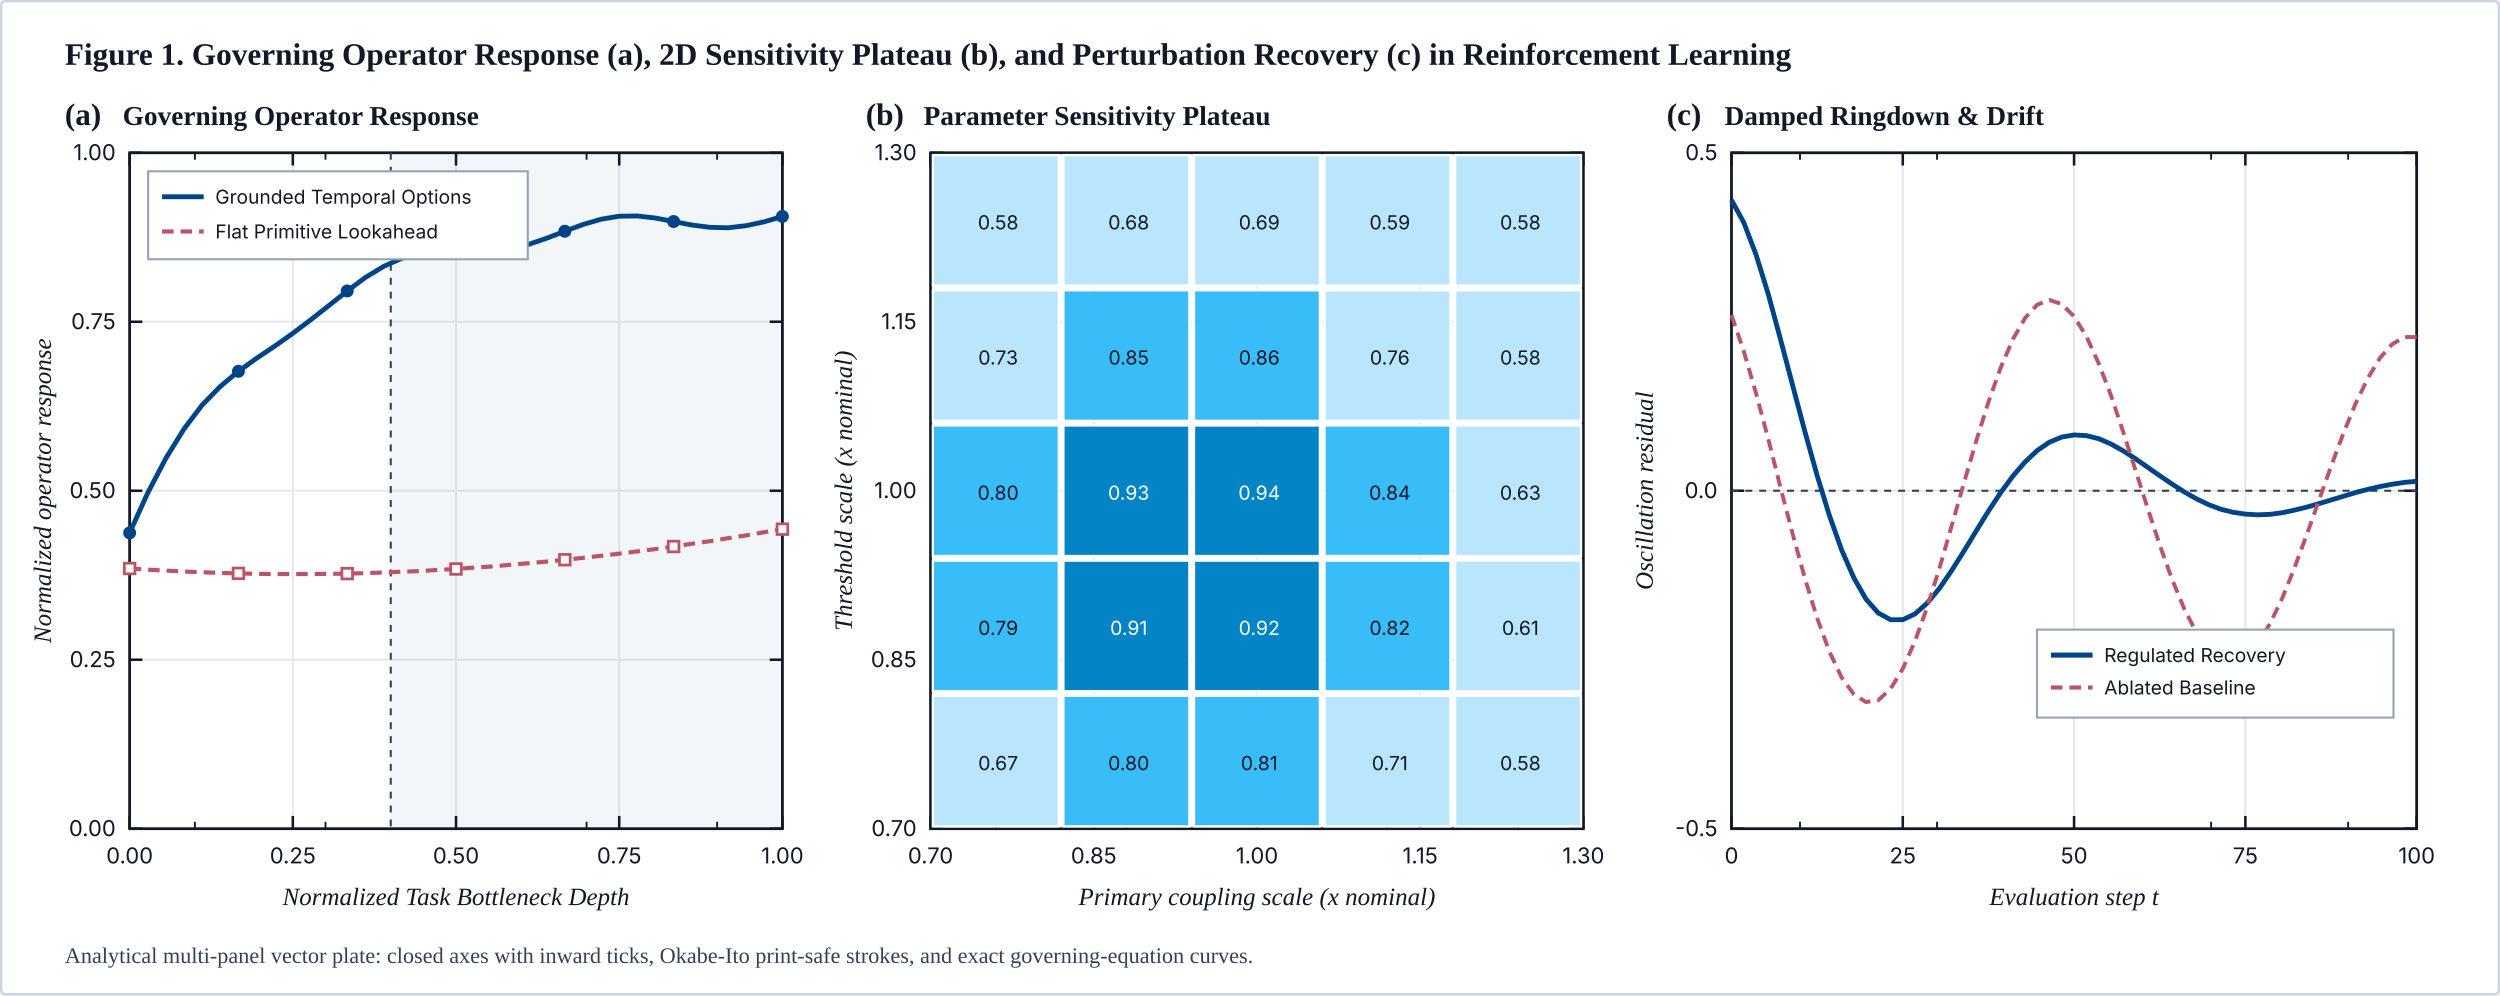
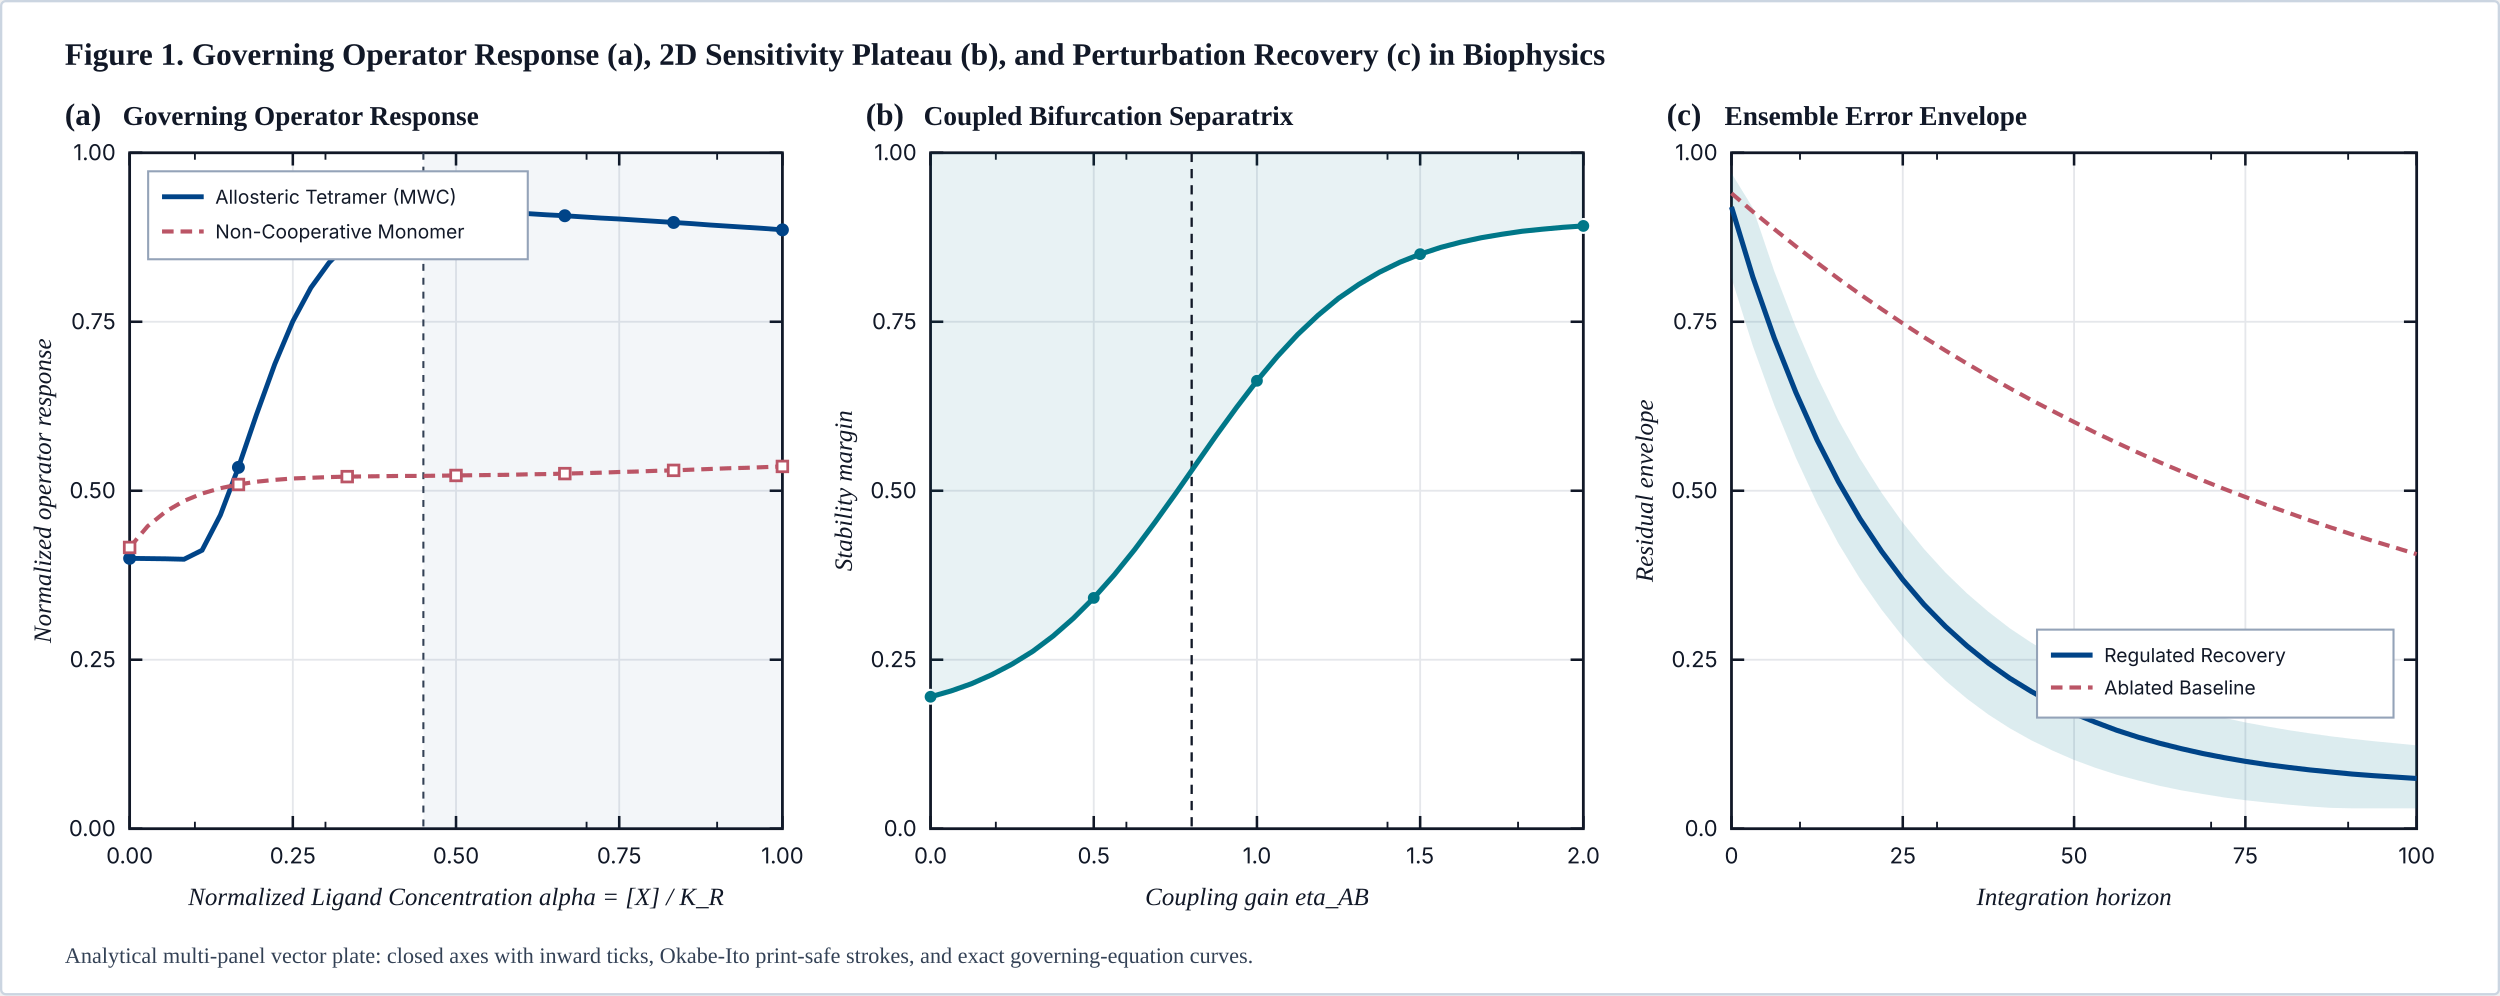
<svg xmlns="http://www.w3.org/2000/svg" viewBox="0 0 1080 430" width="1080" height="430" role="img" data-figure-style="journal-multipanel">
  <rect x="0.5" y="0.5" width="1079" height="429" rx="2" fill="#ffffff" stroke="#cbd5e1" stroke-width="1" />
-   <text x="28" y="28" fill="#111827" font-family="Georgia, 'Times New Roman', serif" font-size="13.5" font-weight="700">Figure 1. Governing Operator Response (a), 2D Sensitivity Plateau (b), and Perturbation Recovery (c) in Reinforcement Learning</text>
+   <text x="28" y="28" fill="#111827" font-family="Georgia, 'Times New Roman', serif" font-size="13.5" font-weight="700">Figure 1. Governing Operator Response (a), 2D Sensitivity Plateau (b), and Perturbation Recovery (c) in Biophysics</text>
  <text x="28.0" y="54.0" fill="#111827" font-family="Georgia, 'Times New Roman', serif" font-size="13.5" font-weight="700">(a)</text>
  <text x="53.0" y="54.0" fill="#111827" font-family="Georgia, 'Times New Roman', serif" font-size="11.8" font-weight="600">Governing Operator Response</text>
  <line x1="56.0" y1="358.0" x2="338.0" y2="358.0" stroke="#e5e7eb" stroke-width="0.8" />
  <line x1="56.0" y1="285.0" x2="338.0" y2="285.0" stroke="#e5e7eb" stroke-width="0.8" />
  <line x1="56.0" y1="212.0" x2="338.0" y2="212.0" stroke="#e5e7eb" stroke-width="0.8" />
  <line x1="56.0" y1="139.0" x2="338.0" y2="139.0" stroke="#e5e7eb" stroke-width="0.8" />
  <line x1="56.0" y1="66.0" x2="338.0" y2="66.0" stroke="#e5e7eb" stroke-width="0.8" />
  <line x1="56.0" y1="66.0" x2="56.0" y2="358.0" stroke="#e5e7eb" stroke-width="0.8" />
  <line x1="126.5" y1="66.0" x2="126.5" y2="358.0" stroke="#e5e7eb" stroke-width="0.8" />
  <line x1="197.0" y1="66.0" x2="197.0" y2="358.0" stroke="#e5e7eb" stroke-width="0.8" />
  <line x1="267.5" y1="66.0" x2="267.5" y2="358.0" stroke="#e5e7eb" stroke-width="0.8" />
  <line x1="338.0" y1="66.0" x2="338.0" y2="358.0" stroke="#e5e7eb" stroke-width="0.8" />
  <rect x="56.0" y="66.0" width="282.0" height="292.0" fill="none" stroke="#111827" stroke-width="1.2" />
  <line x1="56.0" y1="358.0" x2="56.0" y2="352.5" stroke="#111827" stroke-width="1.1" />
  <line x1="56.0" y1="66.0" x2="56.0" y2="71.5" stroke="#111827" stroke-width="1.1" />
  <text x="56.0" y="373.0" text-anchor="middle" fill="#111827" font-family="Inter, 'Helvetica Neue', Arial, sans-serif" font-size="9.5">0.00</text>
  <line x1="126.5" y1="358.0" x2="126.5" y2="352.5" stroke="#111827" stroke-width="1.1" />
  <line x1="126.5" y1="66.0" x2="126.5" y2="71.5" stroke="#111827" stroke-width="1.1" />
  <text x="126.5" y="373.0" text-anchor="middle" fill="#111827" font-family="Inter, 'Helvetica Neue', Arial, sans-serif" font-size="9.5">0.25</text>
  <line x1="197.0" y1="358.0" x2="197.0" y2="352.5" stroke="#111827" stroke-width="1.1" />
  <line x1="197.0" y1="66.0" x2="197.0" y2="71.5" stroke="#111827" stroke-width="1.1" />
  <text x="197.0" y="373.0" text-anchor="middle" fill="#111827" font-family="Inter, 'Helvetica Neue', Arial, sans-serif" font-size="9.5">0.50</text>
  <line x1="267.5" y1="358.0" x2="267.5" y2="352.5" stroke="#111827" stroke-width="1.1" />
  <line x1="267.5" y1="66.0" x2="267.5" y2="71.5" stroke="#111827" stroke-width="1.1" />
  <text x="267.5" y="373.0" text-anchor="middle" fill="#111827" font-family="Inter, 'Helvetica Neue', Arial, sans-serif" font-size="9.5">0.75</text>
  <line x1="338.0" y1="358.0" x2="338.0" y2="352.5" stroke="#111827" stroke-width="1.1" />
  <line x1="338.0" y1="66.0" x2="338.0" y2="71.5" stroke="#111827" stroke-width="1.1" />
  <text x="338.0" y="373.0" text-anchor="middle" fill="#111827" font-family="Inter, 'Helvetica Neue', Arial, sans-serif" font-size="9.5">1.00</text>
  <line x1="84.2" y1="358.0" x2="84.2" y2="355.0" stroke="#111827" stroke-width="0.8" />
  <line x1="84.2" y1="66.0" x2="84.2" y2="69.0" stroke="#111827" stroke-width="0.8" />
  <line x1="140.6" y1="358.0" x2="140.6" y2="355.0" stroke="#111827" stroke-width="0.8" />
  <line x1="140.6" y1="66.0" x2="140.6" y2="69.0" stroke="#111827" stroke-width="0.8" />
  <line x1="197.0" y1="358.0" x2="197.0" y2="355.0" stroke="#111827" stroke-width="0.8" />
  <line x1="197.0" y1="66.0" x2="197.0" y2="69.0" stroke="#111827" stroke-width="0.8" />
  <line x1="253.4" y1="358.0" x2="253.4" y2="355.0" stroke="#111827" stroke-width="0.8" />
  <line x1="253.4" y1="66.0" x2="253.4" y2="69.0" stroke="#111827" stroke-width="0.8" />
  <line x1="309.8" y1="358.0" x2="309.8" y2="355.0" stroke="#111827" stroke-width="0.8" />
  <line x1="309.8" y1="66.0" x2="309.8" y2="69.0" stroke="#111827" stroke-width="0.8" />
  <line x1="56.0" y1="358.0" x2="61.5" y2="358.0" stroke="#111827" stroke-width="1.1" />
  <line x1="338.0" y1="358.0" x2="332.5" y2="358.0" stroke="#111827" stroke-width="1.1" />
  <text x="50.0" y="361.2" text-anchor="end" fill="#111827" font-family="Inter, 'Helvetica Neue', Arial, sans-serif" font-size="9.5">0.00</text>
  <line x1="56.0" y1="285.0" x2="61.5" y2="285.0" stroke="#111827" stroke-width="1.1" />
  <line x1="338.0" y1="285.0" x2="332.5" y2="285.0" stroke="#111827" stroke-width="1.1" />
  <text x="50.0" y="288.2" text-anchor="end" fill="#111827" font-family="Inter, 'Helvetica Neue', Arial, sans-serif" font-size="9.5">0.25</text>
  <line x1="56.0" y1="212.0" x2="61.5" y2="212.0" stroke="#111827" stroke-width="1.1" />
  <line x1="338.0" y1="212.0" x2="332.5" y2="212.0" stroke="#111827" stroke-width="1.1" />
  <text x="50.0" y="215.2" text-anchor="end" fill="#111827" font-family="Inter, 'Helvetica Neue', Arial, sans-serif" font-size="9.5">0.50</text>
  <line x1="56.0" y1="139.0" x2="61.5" y2="139.0" stroke="#111827" stroke-width="1.1" />
  <line x1="338.0" y1="139.0" x2="332.5" y2="139.0" stroke="#111827" stroke-width="1.1" />
  <text x="50.0" y="142.2" text-anchor="end" fill="#111827" font-family="Inter, 'Helvetica Neue', Arial, sans-serif" font-size="9.5">0.75</text>
  <line x1="56.0" y1="66.0" x2="61.5" y2="66.0" stroke="#111827" stroke-width="1.1" />
  <line x1="338.0" y1="66.0" x2="332.5" y2="66.0" stroke="#111827" stroke-width="1.1" />
  <text x="50.0" y="69.2" text-anchor="end" fill="#111827" font-family="Inter, 'Helvetica Neue', Arial, sans-serif" font-size="9.5">1.00</text>
-   <text x="197.0" y="391.0" text-anchor="middle" fill="#111827" font-family="Georgia, 'Times New Roman', serif" font-size="10.8" font-style="italic">Normalized Task Bottleneck Depth</text>
+   <text x="197.0" y="391.0" text-anchor="middle" fill="#111827" font-family="Georgia, 'Times New Roman', serif" font-size="10.8" font-style="italic">Normalized Ligand Concentration alpha = [X] / K_R</text>
  <text x="22.0" y="212.0" text-anchor="middle" transform="rotate(-90 22.0 212.0)" fill="#111827" font-family="Georgia, 'Times New Roman', serif" font-size="10.8" font-style="italic">Normalized operator response</text>
-   <rect x="168.8" y="66.0" width="169.2" height="292.0" fill="#004488" fill-opacity="0.05" />
-   <line x1="168.8" y1="66.0" x2="168.8" y2="358.0" stroke="#334155" stroke-width="0.9" stroke-dasharray="3 3" />
-   <path d="M56.0,230.2 L63.8,213.0 L71.7,197.9 L79.5,185.3 L87.3,175.0 L95.2,166.9 L103.0,160.4 L110.8,154.8 L118.7,149.5 L126.5,144.0 L134.3,138.1 L142.2,131.9 L150.0,125.7 L157.8,119.9 L165.7,115.1 L173.5,111.6 L181.3,109.5 L189.2,108.6 L197.0,108.5 L204.8,108.6 L212.7,108.4 L220.5,107.4 L228.3,105.6 L236.2,102.9 L244.0,99.9 L251.8,97.0 L259.7,94.7 L267.5,93.4 L275.3,93.3 L283.2,94.2 L291.0,95.7 L298.8,97.2 L306.7,98.2 L314.5,98.4 L322.3,97.5 L330.2,95.8 L338.0,93.5" fill="none" stroke="#004488" stroke-width="2.1" />
-   <path d="M56.0,245.6 L63.8,246.1 L71.7,246.5 L79.5,246.9 L87.3,247.2 L95.2,247.5 L103.0,247.7 L110.8,247.9 L118.7,248.0 L126.5,248.0 L134.3,248.0 L142.2,247.9 L150.0,247.8 L157.8,247.6 L165.7,247.3 L173.5,247.0 L181.3,246.7 L189.2,246.2 L197.0,245.8 L204.8,245.2 L212.7,244.7 L220.5,244.0 L228.3,243.3 L236.2,242.6 L244.0,241.8 L251.8,241.0 L259.7,240.1 L267.5,239.2 L275.3,238.2 L283.2,237.2 L291.0,236.1 L298.8,234.9 L306.7,233.8 L314.5,232.5 L322.3,231.3 L330.2,229.9 L338.0,228.6" fill="none" stroke="#bb5566" stroke-width="1.8" stroke-dasharray="5 3" />
-   <circle cx="56.0" cy="230.2" r="2.8" fill="#004488" />
-   <rect x="53.7" y="243.3" width="4.6" height="4.6" fill="#ffffff" stroke="#bb5566" stroke-width="1.2" />
-   <circle cx="103.0" cy="160.4" r="2.8" fill="#004488" />
-   <rect x="100.7" y="245.4" width="4.6" height="4.6" fill="#ffffff" stroke="#bb5566" stroke-width="1.2" />
-   <circle cx="150.0" cy="125.7" r="2.8" fill="#004488" />
-   <rect x="147.7" y="245.5" width="4.6" height="4.6" fill="#ffffff" stroke="#bb5566" stroke-width="1.2" />
-   <circle cx="197.0" cy="108.5" r="2.8" fill="#004488" />
-   <rect x="194.7" y="243.5" width="4.6" height="4.6" fill="#ffffff" stroke="#bb5566" stroke-width="1.2" />
-   <circle cx="244.0" cy="99.9" r="2.8" fill="#004488" />
-   <rect x="241.7" y="239.5" width="4.6" height="4.6" fill="#ffffff" stroke="#bb5566" stroke-width="1.2" />
-   <circle cx="291.0" cy="95.7" r="2.8" fill="#004488" />
-   <rect x="288.7" y="233.8" width="4.6" height="4.6" fill="#ffffff" stroke="#bb5566" stroke-width="1.2" />
-   <circle cx="338.0" cy="93.5" r="2.8" fill="#004488" />
-   <rect x="335.7" y="226.3" width="4.6" height="4.6" fill="#ffffff" stroke="#bb5566" stroke-width="1.2" />
+   <rect x="182.9" y="66.0" width="155.1" height="292.0" fill="#004488" fill-opacity="0.05" />
+   <line x1="182.9" y1="66.0" x2="182.9" y2="358.0" stroke="#334155" stroke-width="0.9" stroke-dasharray="3 3" />
+   <path d="M56.0,241.2 L63.8,241.3 L71.7,241.4 L79.5,241.6 L87.3,237.7 L95.2,222.5 L103.0,201.9 L110.8,179.1 L118.7,157.3 L126.5,138.8 L134.3,124.3 L142.2,113.4 L150.0,105.4 L157.8,99.6 L165.7,95.5 L173.5,92.5 L181.3,90.4 L189.2,90.2 L197.0,90.6 L204.8,91.0 L212.7,91.4 L220.5,91.9 L228.3,92.3 L236.2,92.8 L244.0,93.2 L251.8,93.7 L259.7,94.2 L267.5,94.6 L275.3,95.1 L283.2,95.6 L291.0,96.1 L298.8,96.6 L306.7,97.2 L314.5,97.7 L322.3,98.2 L330.2,98.7 L338.0,99.3" fill="none" stroke="#004488" stroke-width="2.1" />
+   <path d="M56.0,236.5 L63.8,227.3 L71.7,220.9 L79.5,216.4 L87.3,213.2 L95.2,210.9 L103.0,209.3 L110.8,208.1 L118.7,207.3 L126.5,206.7 L134.3,206.4 L142.2,206.1 L150.0,205.9 L157.8,205.8 L165.7,205.7 L173.5,205.6 L181.3,205.6 L189.2,205.5 L197.0,205.4 L204.8,205.3 L212.7,205.2 L220.5,205.1 L228.3,204.9 L236.2,204.8 L244.0,204.6 L251.8,204.4 L259.7,204.2 L267.5,203.9 L275.3,203.7 L283.2,203.4 L291.0,203.2 L298.8,202.9 L306.7,202.6 L314.5,202.3 L322.3,202.1 L330.2,201.8 L338.0,201.5" fill="none" stroke="#bb5566" stroke-width="1.8" stroke-dasharray="5 3" />
+   <circle cx="56.0" cy="241.2" r="2.8" fill="#004488" />
+   <rect x="53.7" y="234.2" width="4.6" height="4.6" fill="#ffffff" stroke="#bb5566" stroke-width="1.2" />
+   <circle cx="103.0" cy="201.9" r="2.8" fill="#004488" />
+   <rect x="100.7" y="207.0" width="4.6" height="4.6" fill="#ffffff" stroke="#bb5566" stroke-width="1.2" />
+   <circle cx="150.0" cy="105.4" r="2.8" fill="#004488" />
+   <rect x="147.7" y="203.6" width="4.6" height="4.6" fill="#ffffff" stroke="#bb5566" stroke-width="1.2" />
+   <circle cx="197.0" cy="90.6" r="2.8" fill="#004488" />
+   <rect x="194.7" y="203.1" width="4.6" height="4.6" fill="#ffffff" stroke="#bb5566" stroke-width="1.2" />
+   <circle cx="244.0" cy="93.2" r="2.8" fill="#004488" />
+   <rect x="241.7" y="202.3" width="4.6" height="4.6" fill="#ffffff" stroke="#bb5566" stroke-width="1.2" />
+   <circle cx="291.0" cy="96.1" r="2.8" fill="#004488" />
+   <rect x="288.7" y="200.9" width="4.6" height="4.6" fill="#ffffff" stroke="#bb5566" stroke-width="1.2" />
+   <circle cx="338.0" cy="99.3" r="2.8" fill="#004488" />
+   <rect x="335.7" y="199.2" width="4.6" height="4.6" fill="#ffffff" stroke="#bb5566" stroke-width="1.2" />
  <rect x="64.0" y="74.0" width="164" height="38" fill="#ffffff" stroke="#94a3b8" stroke-width="0.9" />
  <line x1="70.0" y1="85.0" x2="88.0" y2="85.0" stroke="#004488" stroke-width="2.1" />
-   <text x="93.0" y="88.0" fill="#111827" font-family="Inter, 'Helvetica Neue', Arial, sans-serif" font-size="8.3">Grounded Temporal Options</text>
+   <text x="93.0" y="88.0" fill="#111827" font-family="Inter, 'Helvetica Neue', Arial, sans-serif" font-size="8.3">Allosteric Tetramer (MWC)</text>
  <line x1="70.0" y1="100.0" x2="88.0" y2="100.0" stroke="#bb5566" stroke-width="1.8" stroke-dasharray="5 3" />
-   <text x="93.0" y="103.0" fill="#111827" font-family="Inter, 'Helvetica Neue', Arial, sans-serif" font-size="8.3">Flat Primitive Lookahead</text>
+   <text x="93.0" y="103.0" fill="#111827" font-family="Inter, 'Helvetica Neue', Arial, sans-serif" font-size="8.3">Non-Cooperative Monomer</text>
  <text x="374.0" y="54.0" fill="#111827" font-family="Georgia, 'Times New Roman', serif" font-size="13.5" font-weight="700">(b)</text>
-   <text x="399.0" y="54.0" fill="#111827" font-family="Georgia, 'Times New Roman', serif" font-size="11.8" font-weight="600">Parameter Sensitivity Plateau</text>
+   <text x="399.0" y="54.0" fill="#111827" font-family="Georgia, 'Times New Roman', serif" font-size="11.8" font-weight="600">Coupled Bifurcation Separatrix</text>
  <line x1="402.0" y1="358.0" x2="684.0" y2="358.0" stroke="#e5e7eb" stroke-width="0.8" />
  <line x1="402.0" y1="285.0" x2="684.0" y2="285.0" stroke="#e5e7eb" stroke-width="0.8" />
  <line x1="402.0" y1="212.0" x2="684.0" y2="212.0" stroke="#e5e7eb" stroke-width="0.8" />
  <line x1="402.0" y1="139.0" x2="684.0" y2="139.0" stroke="#e5e7eb" stroke-width="0.8" />
  <line x1="402.0" y1="66.0" x2="684.0" y2="66.0" stroke="#e5e7eb" stroke-width="0.8" />
  <line x1="402.0" y1="66.0" x2="402.0" y2="358.0" stroke="#e5e7eb" stroke-width="0.8" />
  <line x1="472.5" y1="66.0" x2="472.5" y2="358.0" stroke="#e5e7eb" stroke-width="0.8" />
  <line x1="543.0" y1="66.0" x2="543.0" y2="358.0" stroke="#e5e7eb" stroke-width="0.8" />
  <line x1="613.5" y1="66.0" x2="613.5" y2="358.0" stroke="#e5e7eb" stroke-width="0.8" />
  <line x1="684.0" y1="66.0" x2="684.0" y2="358.0" stroke="#e5e7eb" stroke-width="0.8" />
  <rect x="402.0" y="66.0" width="282.0" height="292.0" fill="none" stroke="#111827" stroke-width="1.2" />
  <line x1="402.0" y1="358.0" x2="402.0" y2="352.5" stroke="#111827" stroke-width="1.1" />
  <line x1="402.0" y1="66.0" x2="402.0" y2="71.5" stroke="#111827" stroke-width="1.1" />
-   <text x="402.0" y="373.0" text-anchor="middle" fill="#111827" font-family="Inter, 'Helvetica Neue', Arial, sans-serif" font-size="9.5">0.70</text>
+   <text x="402.0" y="373.0" text-anchor="middle" fill="#111827" font-family="Inter, 'Helvetica Neue', Arial, sans-serif" font-size="9.5">0.0</text>
  <line x1="472.5" y1="358.0" x2="472.5" y2="352.5" stroke="#111827" stroke-width="1.1" />
  <line x1="472.5" y1="66.0" x2="472.5" y2="71.5" stroke="#111827" stroke-width="1.1" />
-   <text x="472.5" y="373.0" text-anchor="middle" fill="#111827" font-family="Inter, 'Helvetica Neue', Arial, sans-serif" font-size="9.5">0.85</text>
+   <text x="472.5" y="373.0" text-anchor="middle" fill="#111827" font-family="Inter, 'Helvetica Neue', Arial, sans-serif" font-size="9.5">0.5</text>
  <line x1="543.0" y1="358.0" x2="543.0" y2="352.5" stroke="#111827" stroke-width="1.1" />
  <line x1="543.0" y1="66.0" x2="543.0" y2="71.5" stroke="#111827" stroke-width="1.1" />
-   <text x="543.0" y="373.0" text-anchor="middle" fill="#111827" font-family="Inter, 'Helvetica Neue', Arial, sans-serif" font-size="9.5">1.00</text>
+   <text x="543.0" y="373.0" text-anchor="middle" fill="#111827" font-family="Inter, 'Helvetica Neue', Arial, sans-serif" font-size="9.5">1.0</text>
  <line x1="613.5" y1="358.0" x2="613.5" y2="352.5" stroke="#111827" stroke-width="1.1" />
  <line x1="613.5" y1="66.0" x2="613.5" y2="71.5" stroke="#111827" stroke-width="1.1" />
-   <text x="613.5" y="373.0" text-anchor="middle" fill="#111827" font-family="Inter, 'Helvetica Neue', Arial, sans-serif" font-size="9.5">1.15</text>
+   <text x="613.5" y="373.0" text-anchor="middle" fill="#111827" font-family="Inter, 'Helvetica Neue', Arial, sans-serif" font-size="9.5">1.5</text>
  <line x1="684.0" y1="358.0" x2="684.0" y2="352.5" stroke="#111827" stroke-width="1.1" />
  <line x1="684.0" y1="66.0" x2="684.0" y2="71.5" stroke="#111827" stroke-width="1.1" />
-   <text x="684.0" y="373.0" text-anchor="middle" fill="#111827" font-family="Inter, 'Helvetica Neue', Arial, sans-serif" font-size="9.5">1.30</text>
+   <text x="684.0" y="373.0" text-anchor="middle" fill="#111827" font-family="Inter, 'Helvetica Neue', Arial, sans-serif" font-size="9.5">2.0</text>
  <line x1="430.2" y1="358.0" x2="430.2" y2="355.0" stroke="#111827" stroke-width="0.8" />
  <line x1="430.2" y1="66.0" x2="430.2" y2="69.0" stroke="#111827" stroke-width="0.8" />
  <line x1="486.6" y1="358.0" x2="486.6" y2="355.0" stroke="#111827" stroke-width="0.8" />
  <line x1="486.6" y1="66.0" x2="486.6" y2="69.0" stroke="#111827" stroke-width="0.8" />
  <line x1="543.0" y1="358.0" x2="543.0" y2="355.0" stroke="#111827" stroke-width="0.8" />
  <line x1="543.0" y1="66.0" x2="543.0" y2="69.0" stroke="#111827" stroke-width="0.8" />
  <line x1="599.4" y1="358.0" x2="599.4" y2="355.0" stroke="#111827" stroke-width="0.8" />
  <line x1="599.4" y1="66.0" x2="599.4" y2="69.0" stroke="#111827" stroke-width="0.8" />
  <line x1="655.8" y1="358.0" x2="655.8" y2="355.0" stroke="#111827" stroke-width="0.8" />
  <line x1="655.8" y1="66.0" x2="655.8" y2="69.0" stroke="#111827" stroke-width="0.8" />
  <line x1="402.0" y1="358.0" x2="407.5" y2="358.0" stroke="#111827" stroke-width="1.1" />
  <line x1="684.0" y1="358.0" x2="678.5" y2="358.0" stroke="#111827" stroke-width="1.1" />
-   <text x="396.0" y="361.2" text-anchor="end" fill="#111827" font-family="Inter, 'Helvetica Neue', Arial, sans-serif" font-size="9.5">0.70</text>
+   <text x="396.0" y="361.2" text-anchor="end" fill="#111827" font-family="Inter, 'Helvetica Neue', Arial, sans-serif" font-size="9.5">0.0</text>
  <line x1="402.0" y1="285.0" x2="407.5" y2="285.0" stroke="#111827" stroke-width="1.1" />
  <line x1="684.0" y1="285.0" x2="678.5" y2="285.0" stroke="#111827" stroke-width="1.1" />
-   <text x="396.0" y="288.2" text-anchor="end" fill="#111827" font-family="Inter, 'Helvetica Neue', Arial, sans-serif" font-size="9.5">0.85</text>
+   <text x="396.0" y="288.2" text-anchor="end" fill="#111827" font-family="Inter, 'Helvetica Neue', Arial, sans-serif" font-size="9.5">0.25</text>
  <line x1="402.0" y1="212.0" x2="407.5" y2="212.0" stroke="#111827" stroke-width="1.1" />
  <line x1="684.0" y1="212.0" x2="678.5" y2="212.0" stroke="#111827" stroke-width="1.1" />
-   <text x="396.0" y="215.2" text-anchor="end" fill="#111827" font-family="Inter, 'Helvetica Neue', Arial, sans-serif" font-size="9.5">1.00</text>
+   <text x="396.0" y="215.2" text-anchor="end" fill="#111827" font-family="Inter, 'Helvetica Neue', Arial, sans-serif" font-size="9.5">0.50</text>
  <line x1="402.0" y1="139.0" x2="407.5" y2="139.0" stroke="#111827" stroke-width="1.1" />
  <line x1="684.0" y1="139.0" x2="678.5" y2="139.0" stroke="#111827" stroke-width="1.1" />
-   <text x="396.0" y="142.2" text-anchor="end" fill="#111827" font-family="Inter, 'Helvetica Neue', Arial, sans-serif" font-size="9.5">1.15</text>
+   <text x="396.0" y="142.2" text-anchor="end" fill="#111827" font-family="Inter, 'Helvetica Neue', Arial, sans-serif" font-size="9.5">0.75</text>
  <line x1="402.0" y1="66.0" x2="407.5" y2="66.0" stroke="#111827" stroke-width="1.1" />
  <line x1="684.0" y1="66.0" x2="678.5" y2="66.0" stroke="#111827" stroke-width="1.1" />
-   <text x="396.0" y="69.2" text-anchor="end" fill="#111827" font-family="Inter, 'Helvetica Neue', Arial, sans-serif" font-size="9.5">1.30</text>
-   <text x="543.0" y="391.0" text-anchor="middle" fill="#111827" font-family="Georgia, 'Times New Roman', serif" font-size="10.8" font-style="italic">Primary coupling scale (x nominal)</text>
-   <text x="368.0" y="212.0" text-anchor="middle" transform="rotate(-90 368.0 212.0)" fill="#111827" font-family="Georgia, 'Times New Roman', serif" font-size="10.8" font-style="italic">Threshold scale (x nominal)</text>
-   <rect x="403.0" y="300.6" width="54.4" height="56.4" fill="#bae6fd" stroke="#ffffff" stroke-width="1.0" />
-   <text x="431.2" y="332.7" text-anchor="middle" fill="#111827" font-family="Inter, 'Helvetica Neue', Arial, sans-serif" font-size="8.4">0.67</text>
-   <rect x="459.4" y="300.6" width="54.4" height="56.4" fill="#38bdf8" stroke="#ffffff" stroke-width="1.0" />
-   <text x="487.6" y="332.7" text-anchor="middle" fill="#111827" font-family="Inter, 'Helvetica Neue', Arial, sans-serif" font-size="8.4">0.80</text>
-   <rect x="515.8" y="300.6" width="54.4" height="56.4" fill="#38bdf8" stroke="#ffffff" stroke-width="1.0" />
-   <text x="544.0" y="332.7" text-anchor="middle" fill="#111827" font-family="Inter, 'Helvetica Neue', Arial, sans-serif" font-size="8.4">0.81</text>
-   <rect x="572.2" y="300.6" width="54.4" height="56.4" fill="#bae6fd" stroke="#ffffff" stroke-width="1.0" />
-   <text x="600.4" y="332.7" text-anchor="middle" fill="#111827" font-family="Inter, 'Helvetica Neue', Arial, sans-serif" font-size="8.4">0.71</text>
-   <rect x="628.6" y="300.6" width="54.4" height="56.4" fill="#bae6fd" stroke="#ffffff" stroke-width="1.0" />
-   <text x="656.8" y="332.7" text-anchor="middle" fill="#111827" font-family="Inter, 'Helvetica Neue', Arial, sans-serif" font-size="8.4">0.58</text>
-   <rect x="403.0" y="242.2" width="54.4" height="56.4" fill="#38bdf8" stroke="#ffffff" stroke-width="1.0" />
-   <text x="431.2" y="274.3" text-anchor="middle" fill="#111827" font-family="Inter, 'Helvetica Neue', Arial, sans-serif" font-size="8.4">0.79</text>
-   <rect x="459.4" y="242.2" width="54.4" height="56.4" fill="#0284c7" stroke="#ffffff" stroke-width="1.0" />
-   <text x="487.6" y="274.3" text-anchor="middle" fill="#ffffff" font-family="Inter, 'Helvetica Neue', Arial, sans-serif" font-size="8.4">0.91</text>
-   <rect x="515.8" y="242.2" width="54.4" height="56.4" fill="#0284c7" stroke="#ffffff" stroke-width="1.0" />
-   <text x="544.0" y="274.3" text-anchor="middle" fill="#ffffff" font-family="Inter, 'Helvetica Neue', Arial, sans-serif" font-size="8.4">0.92</text>
-   <rect x="572.2" y="242.2" width="54.4" height="56.4" fill="#38bdf8" stroke="#ffffff" stroke-width="1.0" />
-   <text x="600.4" y="274.3" text-anchor="middle" fill="#111827" font-family="Inter, 'Helvetica Neue', Arial, sans-serif" font-size="8.4">0.82</text>
-   <rect x="628.6" y="242.2" width="54.4" height="56.4" fill="#bae6fd" stroke="#ffffff" stroke-width="1.0" />
-   <text x="656.8" y="274.3" text-anchor="middle" fill="#111827" font-family="Inter, 'Helvetica Neue', Arial, sans-serif" font-size="8.4">0.61</text>
-   <rect x="403.0" y="183.8" width="54.4" height="56.4" fill="#38bdf8" stroke="#ffffff" stroke-width="1.0" />
-   <text x="431.2" y="215.9" text-anchor="middle" fill="#111827" font-family="Inter, 'Helvetica Neue', Arial, sans-serif" font-size="8.4">0.80</text>
-   <rect x="459.4" y="183.8" width="54.4" height="56.4" fill="#0284c7" stroke="#ffffff" stroke-width="1.0" />
-   <text x="487.6" y="215.9" text-anchor="middle" fill="#ffffff" font-family="Inter, 'Helvetica Neue', Arial, sans-serif" font-size="8.4">0.93</text>
-   <rect x="515.8" y="183.8" width="54.4" height="56.4" fill="#0284c7" stroke="#ffffff" stroke-width="1.0" />
-   <text x="544.0" y="215.9" text-anchor="middle" fill="#ffffff" font-family="Inter, 'Helvetica Neue', Arial, sans-serif" font-size="8.4">0.94</text>
-   <rect x="572.2" y="183.8" width="54.4" height="56.4" fill="#38bdf8" stroke="#ffffff" stroke-width="1.0" />
-   <text x="600.4" y="215.9" text-anchor="middle" fill="#111827" font-family="Inter, 'Helvetica Neue', Arial, sans-serif" font-size="8.4">0.84</text>
-   <rect x="628.6" y="183.8" width="54.4" height="56.4" fill="#bae6fd" stroke="#ffffff" stroke-width="1.0" />
-   <text x="656.8" y="215.9" text-anchor="middle" fill="#111827" font-family="Inter, 'Helvetica Neue', Arial, sans-serif" font-size="8.4">0.63</text>
-   <rect x="403.0" y="125.4" width="54.4" height="56.4" fill="#bae6fd" stroke="#ffffff" stroke-width="1.0" />
-   <text x="431.2" y="157.5" text-anchor="middle" fill="#111827" font-family="Inter, 'Helvetica Neue', Arial, sans-serif" font-size="8.4">0.73</text>
-   <rect x="459.4" y="125.4" width="54.4" height="56.4" fill="#38bdf8" stroke="#ffffff" stroke-width="1.0" />
-   <text x="487.6" y="157.5" text-anchor="middle" fill="#111827" font-family="Inter, 'Helvetica Neue', Arial, sans-serif" font-size="8.4">0.85</text>
-   <rect x="515.8" y="125.4" width="54.4" height="56.4" fill="#38bdf8" stroke="#ffffff" stroke-width="1.0" />
-   <text x="544.0" y="157.5" text-anchor="middle" fill="#111827" font-family="Inter, 'Helvetica Neue', Arial, sans-serif" font-size="8.4">0.86</text>
-   <rect x="572.2" y="125.4" width="54.4" height="56.4" fill="#bae6fd" stroke="#ffffff" stroke-width="1.0" />
-   <text x="600.4" y="157.5" text-anchor="middle" fill="#111827" font-family="Inter, 'Helvetica Neue', Arial, sans-serif" font-size="8.4">0.76</text>
-   <rect x="628.6" y="125.4" width="54.4" height="56.4" fill="#bae6fd" stroke="#ffffff" stroke-width="1.0" />
-   <text x="656.8" y="157.5" text-anchor="middle" fill="#111827" font-family="Inter, 'Helvetica Neue', Arial, sans-serif" font-size="8.4">0.58</text>
-   <rect x="403.0" y="67.0" width="54.4" height="56.4" fill="#bae6fd" stroke="#ffffff" stroke-width="1.0" />
-   <text x="431.2" y="99.1" text-anchor="middle" fill="#111827" font-family="Inter, 'Helvetica Neue', Arial, sans-serif" font-size="8.4">0.58</text>
-   <rect x="459.4" y="67.0" width="54.4" height="56.4" fill="#bae6fd" stroke="#ffffff" stroke-width="1.0" />
-   <text x="487.6" y="99.1" text-anchor="middle" fill="#111827" font-family="Inter, 'Helvetica Neue', Arial, sans-serif" font-size="8.4">0.68</text>
-   <rect x="515.8" y="67.0" width="54.4" height="56.4" fill="#bae6fd" stroke="#ffffff" stroke-width="1.0" />
-   <text x="544.0" y="99.1" text-anchor="middle" fill="#111827" font-family="Inter, 'Helvetica Neue', Arial, sans-serif" font-size="8.4">0.69</text>
-   <rect x="572.2" y="67.0" width="54.4" height="56.4" fill="#bae6fd" stroke="#ffffff" stroke-width="1.0" />
-   <text x="600.4" y="99.1" text-anchor="middle" fill="#111827" font-family="Inter, 'Helvetica Neue', Arial, sans-serif" font-size="8.4">0.59</text>
-   <rect x="628.6" y="67.0" width="54.4" height="56.4" fill="#bae6fd" stroke="#ffffff" stroke-width="1.0" />
-   <text x="656.8" y="99.1" text-anchor="middle" fill="#111827" font-family="Inter, 'Helvetica Neue', Arial, sans-serif" font-size="8.4">0.58</text>
+   <text x="396.0" y="69.2" text-anchor="end" fill="#111827" font-family="Inter, 'Helvetica Neue', Arial, sans-serif" font-size="9.5">1.00</text>
+   <text x="543.0" y="391.0" text-anchor="middle" fill="#111827" font-family="Georgia, 'Times New Roman', serif" font-size="10.8" font-style="italic">Coupling gain eta_AB</text>
+   <text x="368.0" y="212.0" text-anchor="middle" transform="rotate(-90 368.0 212.0)" fill="#111827" font-family="Georgia, 'Times New Roman', serif" font-size="10.8" font-style="italic">Stability margin</text>
+   <circle cx="402.0" cy="301.0" r="3.0" fill="#007788" stroke="#ffffff" stroke-width="0.9" />
+   <circle cx="472.5" cy="258.3" r="3.0" fill="#007788" stroke="#ffffff" stroke-width="0.9" />
+   <circle cx="543.0" cy="164.5" r="3.0" fill="#007788" stroke="#ffffff" stroke-width="0.9" />
+   <circle cx="613.5" cy="109.8" r="3.0" fill="#007788" stroke="#ffffff" stroke-width="0.9" />
+   <circle cx="684.0" cy="97.6" r="3.0" fill="#007788" stroke="#ffffff" stroke-width="0.9" />
+   <polygon points="402.0,66.0 402.0,301.0 410.8,298.5 419.6,295.4 428.4,291.5 437.2,286.9 446.1,281.4 454.9,274.8 463.7,267.1 472.5,258.3 481.3,248.4 490.1,237.5 498.9,225.7 507.8,213.3 516.6,200.7 525.4,188.1 534.2,176.0 543.0,164.5 551.8,154.0 560.6,144.5 569.4,136.2 578.2,128.9 587.1,122.8 595.9,117.6 604.7,113.3 613.5,109.8 622.3,106.9 631.1,104.6 639.9,102.7 648.8,101.2 657.6,99.9 666.4,99.0 675.2,98.2 684.0,97.6 684.0,66.0" fill="#007788" fill-opacity="0.09" />
+   <line x1="514.8" y1="66.0" x2="514.8" y2="358.0" stroke="#111827" stroke-width="1.0" stroke-dasharray="4 3" />
+   <path d="M402.0,301.0 L410.8,298.5 L419.6,295.4 L428.4,291.5 L437.2,286.9 L446.1,281.4 L454.9,274.8 L463.7,267.1 L472.5,258.3 L481.3,248.4 L490.1,237.5 L498.9,225.7 L507.8,213.3 L516.6,200.7 L525.4,188.1 L534.2,176.0 L543.0,164.5 L551.8,154.0 L560.6,144.5 L569.4,136.2 L578.2,128.9 L587.1,122.8 L595.9,117.6 L604.7,113.3 L613.5,109.8 L622.3,106.9 L631.1,104.6 L639.9,102.7 L648.8,101.2 L657.6,99.9 L666.4,99.0 L675.2,98.2 L684.0,97.6" fill="none" stroke="#007788" stroke-width="2.2" />
  <text x="720.0" y="54.0" fill="#111827" font-family="Georgia, 'Times New Roman', serif" font-size="13.5" font-weight="700">(c)</text>
-   <text x="745.0" y="54.0" fill="#111827" font-family="Georgia, 'Times New Roman', serif" font-size="11.8" font-weight="600">Damped Ringdown &amp; Drift</text>
+   <text x="745.0" y="54.0" fill="#111827" font-family="Georgia, 'Times New Roman', serif" font-size="11.8" font-weight="600">Ensemble Error Envelope</text>
  <line x1="748.0" y1="358.0" x2="1044.0" y2="358.0" stroke="#e5e7eb" stroke-width="0.8" />
+   <line x1="748.0" y1="285.0" x2="1044.0" y2="285.0" stroke="#e5e7eb" stroke-width="0.8" />
  <line x1="748.0" y1="212.0" x2="1044.0" y2="212.0" stroke="#e5e7eb" stroke-width="0.8" />
+   <line x1="748.0" y1="139.0" x2="1044.0" y2="139.0" stroke="#e5e7eb" stroke-width="0.8" />
  <line x1="748.0" y1="66.0" x2="1044.0" y2="66.0" stroke="#e5e7eb" stroke-width="0.8" />
  <line x1="748.0" y1="66.0" x2="748.0" y2="358.0" stroke="#e5e7eb" stroke-width="0.8" />
  <line x1="822.0" y1="66.0" x2="822.0" y2="358.0" stroke="#e5e7eb" stroke-width="0.8" />
  <line x1="896.0" y1="66.0" x2="896.0" y2="358.0" stroke="#e5e7eb" stroke-width="0.8" />
  <line x1="970.0" y1="66.0" x2="970.0" y2="358.0" stroke="#e5e7eb" stroke-width="0.8" />
  <line x1="1044.0" y1="66.0" x2="1044.0" y2="358.0" stroke="#e5e7eb" stroke-width="0.8" />
  <rect x="748.0" y="66.0" width="296.0" height="292.0" fill="none" stroke="#111827" stroke-width="1.2" />
  <line x1="748.0" y1="358.0" x2="748.0" y2="352.5" stroke="#111827" stroke-width="1.1" />
  <line x1="748.0" y1="66.0" x2="748.0" y2="71.5" stroke="#111827" stroke-width="1.1" />
  <text x="748.0" y="373.0" text-anchor="middle" fill="#111827" font-family="Inter, 'Helvetica Neue', Arial, sans-serif" font-size="9.5">0</text>
  <line x1="822.0" y1="358.0" x2="822.0" y2="352.5" stroke="#111827" stroke-width="1.1" />
  <line x1="822.0" y1="66.0" x2="822.0" y2="71.5" stroke="#111827" stroke-width="1.1" />
  <text x="822.0" y="373.0" text-anchor="middle" fill="#111827" font-family="Inter, 'Helvetica Neue', Arial, sans-serif" font-size="9.5">25</text>
  <line x1="896.0" y1="358.0" x2="896.0" y2="352.5" stroke="#111827" stroke-width="1.1" />
  <line x1="896.0" y1="66.0" x2="896.0" y2="71.5" stroke="#111827" stroke-width="1.1" />
  <text x="896.0" y="373.0" text-anchor="middle" fill="#111827" font-family="Inter, 'Helvetica Neue', Arial, sans-serif" font-size="9.5">50</text>
  <line x1="970.0" y1="358.0" x2="970.0" y2="352.5" stroke="#111827" stroke-width="1.1" />
  <line x1="970.0" y1="66.0" x2="970.0" y2="71.5" stroke="#111827" stroke-width="1.1" />
  <text x="970.0" y="373.0" text-anchor="middle" fill="#111827" font-family="Inter, 'Helvetica Neue', Arial, sans-serif" font-size="9.5">75</text>
  <line x1="1044.0" y1="358.0" x2="1044.0" y2="352.5" stroke="#111827" stroke-width="1.1" />
  <line x1="1044.0" y1="66.0" x2="1044.0" y2="71.5" stroke="#111827" stroke-width="1.1" />
  <text x="1044.0" y="373.0" text-anchor="middle" fill="#111827" font-family="Inter, 'Helvetica Neue', Arial, sans-serif" font-size="9.5">100</text>
  <line x1="777.6" y1="358.0" x2="777.6" y2="355.0" stroke="#111827" stroke-width="0.8" />
  <line x1="777.6" y1="66.0" x2="777.6" y2="69.0" stroke="#111827" stroke-width="0.8" />
  <line x1="836.8" y1="358.0" x2="836.8" y2="355.0" stroke="#111827" stroke-width="0.8" />
  <line x1="836.8" y1="66.0" x2="836.8" y2="69.0" stroke="#111827" stroke-width="0.8" />
  <line x1="896.0" y1="358.0" x2="896.0" y2="355.0" stroke="#111827" stroke-width="0.8" />
  <line x1="896.0" y1="66.0" x2="896.0" y2="69.0" stroke="#111827" stroke-width="0.8" />
  <line x1="955.2" y1="358.0" x2="955.2" y2="355.0" stroke="#111827" stroke-width="0.8" />
  <line x1="955.2" y1="66.0" x2="955.2" y2="69.0" stroke="#111827" stroke-width="0.8" />
  <line x1="1014.4" y1="358.0" x2="1014.4" y2="355.0" stroke="#111827" stroke-width="0.8" />
  <line x1="1014.4" y1="66.0" x2="1014.4" y2="69.0" stroke="#111827" stroke-width="0.8" />
  <line x1="748.0" y1="358.0" x2="753.5" y2="358.0" stroke="#111827" stroke-width="1.1" />
  <line x1="1044.0" y1="358.0" x2="1038.5" y2="358.0" stroke="#111827" stroke-width="1.1" />
-   <text x="742.0" y="361.2" text-anchor="end" fill="#111827" font-family="Inter, 'Helvetica Neue', Arial, sans-serif" font-size="9.5">-0.5</text>
+   <text x="742.0" y="361.2" text-anchor="end" fill="#111827" font-family="Inter, 'Helvetica Neue', Arial, sans-serif" font-size="9.5">0.0</text>
+   <line x1="748.0" y1="285.0" x2="753.5" y2="285.0" stroke="#111827" stroke-width="1.1" />
+   <line x1="1044.0" y1="285.0" x2="1038.5" y2="285.0" stroke="#111827" stroke-width="1.1" />
+   <text x="742.0" y="288.2" text-anchor="end" fill="#111827" font-family="Inter, 'Helvetica Neue', Arial, sans-serif" font-size="9.5">0.25</text>
  <line x1="748.0" y1="212.0" x2="753.5" y2="212.0" stroke="#111827" stroke-width="1.1" />
  <line x1="1044.0" y1="212.0" x2="1038.5" y2="212.0" stroke="#111827" stroke-width="1.1" />
-   <text x="742.0" y="215.2" text-anchor="end" fill="#111827" font-family="Inter, 'Helvetica Neue', Arial, sans-serif" font-size="9.5">0.0</text>
+   <text x="742.0" y="215.2" text-anchor="end" fill="#111827" font-family="Inter, 'Helvetica Neue', Arial, sans-serif" font-size="9.5">0.50</text>
+   <line x1="748.0" y1="139.0" x2="753.5" y2="139.0" stroke="#111827" stroke-width="1.1" />
+   <line x1="1044.0" y1="139.0" x2="1038.5" y2="139.0" stroke="#111827" stroke-width="1.1" />
+   <text x="742.0" y="142.2" text-anchor="end" fill="#111827" font-family="Inter, 'Helvetica Neue', Arial, sans-serif" font-size="9.5">0.75</text>
  <line x1="748.0" y1="66.0" x2="753.5" y2="66.0" stroke="#111827" stroke-width="1.1" />
  <line x1="1044.0" y1="66.0" x2="1038.5" y2="66.0" stroke="#111827" stroke-width="1.1" />
-   <text x="742.0" y="69.2" text-anchor="end" fill="#111827" font-family="Inter, 'Helvetica Neue', Arial, sans-serif" font-size="9.5">0.5</text>
-   <text x="896.0" y="391.0" text-anchor="middle" fill="#111827" font-family="Georgia, 'Times New Roman', serif" font-size="10.8" font-style="italic">Evaluation step t</text>
-   <text x="714.0" y="212.0" text-anchor="middle" transform="rotate(-90 714.0 212.0)" fill="#111827" font-family="Georgia, 'Times New Roman', serif" font-size="10.8" font-style="italic">Oscillation residual</text>
-   <line x1="748.0" y1="212.0" x2="1044.0" y2="212.0" stroke="#334155" stroke-width="0.9" stroke-dasharray="3 3" />
-   <path d="M748.0,86.4 L753.3,96.1 L758.6,110.0 L763.9,127.1 L769.1,146.3 L774.4,166.4 L779.7,186.4 L785.0,205.4 L790.3,222.7 L795.6,237.6 L800.9,249.7 L806.1,258.8 L811.4,264.8 L816.7,267.7 L822.0,267.7 L827.3,265.2 L832.6,260.5 L837.9,254.1 L843.1,246.5 L848.4,238.1 L853.7,229.4 L859.0,220.8 L864.3,212.8 L869.6,205.6 L874.9,199.5 L880.1,194.6 L885.4,191.0 L890.7,188.8 L896.0,187.9 L901.3,188.2 L906.6,189.5 L911.9,191.8 L917.1,194.7 L922.4,198.1 L927.7,201.8 L933.0,205.5 L938.3,209.1 L943.6,212.5 L948.9,215.5 L954.1,218.0 L959.4,220.0 L964.7,221.3 L970.0,222.1 L975.3,222.4 L980.6,222.2 L985.9,221.5 L991.1,220.4 L996.4,219.1 L1001.7,217.6 L1007.0,216.0 L1012.3,214.4 L1017.6,212.8 L1022.9,211.4 L1028.1,210.2 L1033.4,209.2 L1038.7,208.4 L1044.0,207.9" fill="none" stroke="#004488" stroke-width="2.1" />
-   <path d="M748.0,136.1 L753.3,151.7 L758.6,169.9 L763.9,189.7 L769.1,210.3 L774.4,230.6 L779.7,249.8 L785.0,267.0 L790.3,281.5 L795.6,292.7 L800.9,300.0 L806.1,303.3 L811.4,302.5 L816.7,297.6 L822.0,288.9 L827.3,276.9 L832.6,262.1 L837.9,245.3 L843.1,227.2 L848.4,208.7 L853.7,190.6 L859.0,173.7 L864.3,158.8 L869.6,146.5 L874.9,137.3 L880.1,131.6 L885.4,129.6 L890.7,131.4 L896.0,136.7 L901.3,145.3 L906.6,156.9 L911.9,170.7 L917.1,186.2 L922.4,202.7 L927.7,219.3 L933.0,235.4 L938.3,250.2 L943.6,263.0 L948.9,273.4 L954.1,280.9 L959.4,285.2 L964.7,286.1 L970.0,283.6 L975.3,278.0 L980.6,269.5 L985.9,258.5 L991.1,245.6 L996.4,231.3 L1001.7,216.4 L1007.0,201.5 L1012.3,187.3 L1017.6,174.4 L1022.9,163.4 L1028.1,154.7 L1033.4,148.7 L1038.7,145.6 L1044.0,145.6" fill="none" stroke="#bb5566" stroke-width="1.7" stroke-dasharray="5 3" />
+   <text x="742.0" y="69.2" text-anchor="end" fill="#111827" font-family="Inter, 'Helvetica Neue', Arial, sans-serif" font-size="9.5">1.00</text>
+   <text x="896.0" y="391.0" text-anchor="middle" fill="#111827" font-family="Georgia, 'Times New Roman', serif" font-size="10.8" font-style="italic">Integration horizon</text>
+   <text x="714.0" y="212.0" text-anchor="middle" transform="rotate(-90 714.0 212.0)" fill="#111827" font-family="Georgia, 'Times New Roman', serif" font-size="10.8" font-style="italic">Residual envelope</text>
+   <polygon points="748.0,74.8 757.2,89.8 766.5,117.2 775.8,141.3 785.0,162.7 794.2,181.5 803.5,198.1 812.8,212.8 822.0,225.8 831.2,237.2 840.5,247.4 849.8,256.4 859.0,264.3 868.2,271.4 877.5,277.6 886.8,283.1 896.0,288.0 905.2,292.4 914.5,296.3 923.8,299.7 933.0,302.8 942.2,305.5 951.5,308.0 960.8,310.1 970.0,312.1 979.2,313.8 988.5,315.4 997.8,316.8 1007.0,318.1 1016.2,319.2 1025.5,320.2 1034.8,321.1 1044.0,322.0 1044.0,349.2 1034.8,349.2 1025.5,349.2 1016.2,349.2 1007.0,349.0 997.8,348.4 988.5,347.6 979.2,346.7 970.0,345.7 960.8,344.5 951.5,343.0 942.2,341.4 933.0,339.5 923.8,337.2 914.5,334.7 905.2,331.7 896.0,328.3 886.8,324.3 877.5,319.8 868.2,314.6 859.0,308.7 849.8,301.9 840.5,294.1 831.2,285.2 822.0,275.0 812.8,263.3 803.5,250.0 794.2,234.8 785.0,217.5 775.8,197.7 766.5,175.1 757.2,149.4 748.0,120.0" fill="#007788" fill-opacity="0.14" />
+   <path d="M748.0,89.4 L757.2,119.6 L766.5,146.1 L775.8,169.5 L785.0,190.1 L794.2,208.1 L803.5,224.1 L812.8,238.1 L822.0,250.4 L831.2,261.2 L840.5,270.7 L849.8,279.1 L859.0,286.5 L868.2,293.0 L877.5,298.7 L886.8,303.7 L896.0,308.2 L905.2,312.0 L914.5,315.5 L923.8,318.5 L933.0,321.1 L942.2,323.4 L951.5,325.5 L960.8,327.3 L970.0,328.9 L979.2,330.3 L988.5,331.5 L997.8,332.6 L1007.0,333.5 L1016.2,334.4 L1025.5,335.1 L1034.8,335.7 L1044.0,336.3" fill="none" stroke="#004488" stroke-width="2.2" />
+   <path d="M748.0,83.5 L757.2,91.4 L766.5,99.0 L775.8,106.4 L785.0,113.5 L794.2,120.4 L803.5,127.1 L812.8,133.5 L822.0,139.7 L831.2,145.7 L840.5,151.5 L849.8,157.1 L859.0,162.5 L868.2,167.7 L877.5,172.8 L886.8,177.6 L896.0,182.3 L905.2,186.9 L914.5,191.3 L923.8,195.6 L933.0,199.7 L942.2,203.6 L951.5,207.5 L960.8,211.2 L970.0,214.7 L979.2,218.2 L988.5,221.5 L997.8,224.8 L1007.0,227.9 L1016.2,230.9 L1025.5,233.8 L1034.8,236.6 L1044.0,239.4" fill="none" stroke="#bb5566" stroke-width="1.8" stroke-dasharray="5 3" />
  <rect x="880.0" y="272.0" width="154" height="38" fill="#ffffff" stroke="#94a3b8" stroke-width="0.9" />
  <line x1="886.0" y1="283.0" x2="904.0" y2="283.0" stroke="#004488" stroke-width="2.2" />
  <text x="909.0" y="286.0" fill="#111827" font-family="Inter, 'Helvetica Neue', Arial, sans-serif" font-size="8.3">Regulated Recovery</text>
  <line x1="886.0" y1="297.0" x2="904.0" y2="297.0" stroke="#bb5566" stroke-width="1.8" stroke-dasharray="5 3" />
  <text x="909.0" y="300.0" fill="#111827" font-family="Inter, 'Helvetica Neue', Arial, sans-serif" font-size="8.3">Ablated Baseline</text>
  <text x="28" y="416" fill="#334155" font-family="Georgia, 'Times New Roman', serif" font-size="9.6"> Analytical multi-panel vector plate: closed axes with inward ticks, Okabe-Ito print-safe strokes, and exact governing-equation curves.</text>
</svg>
